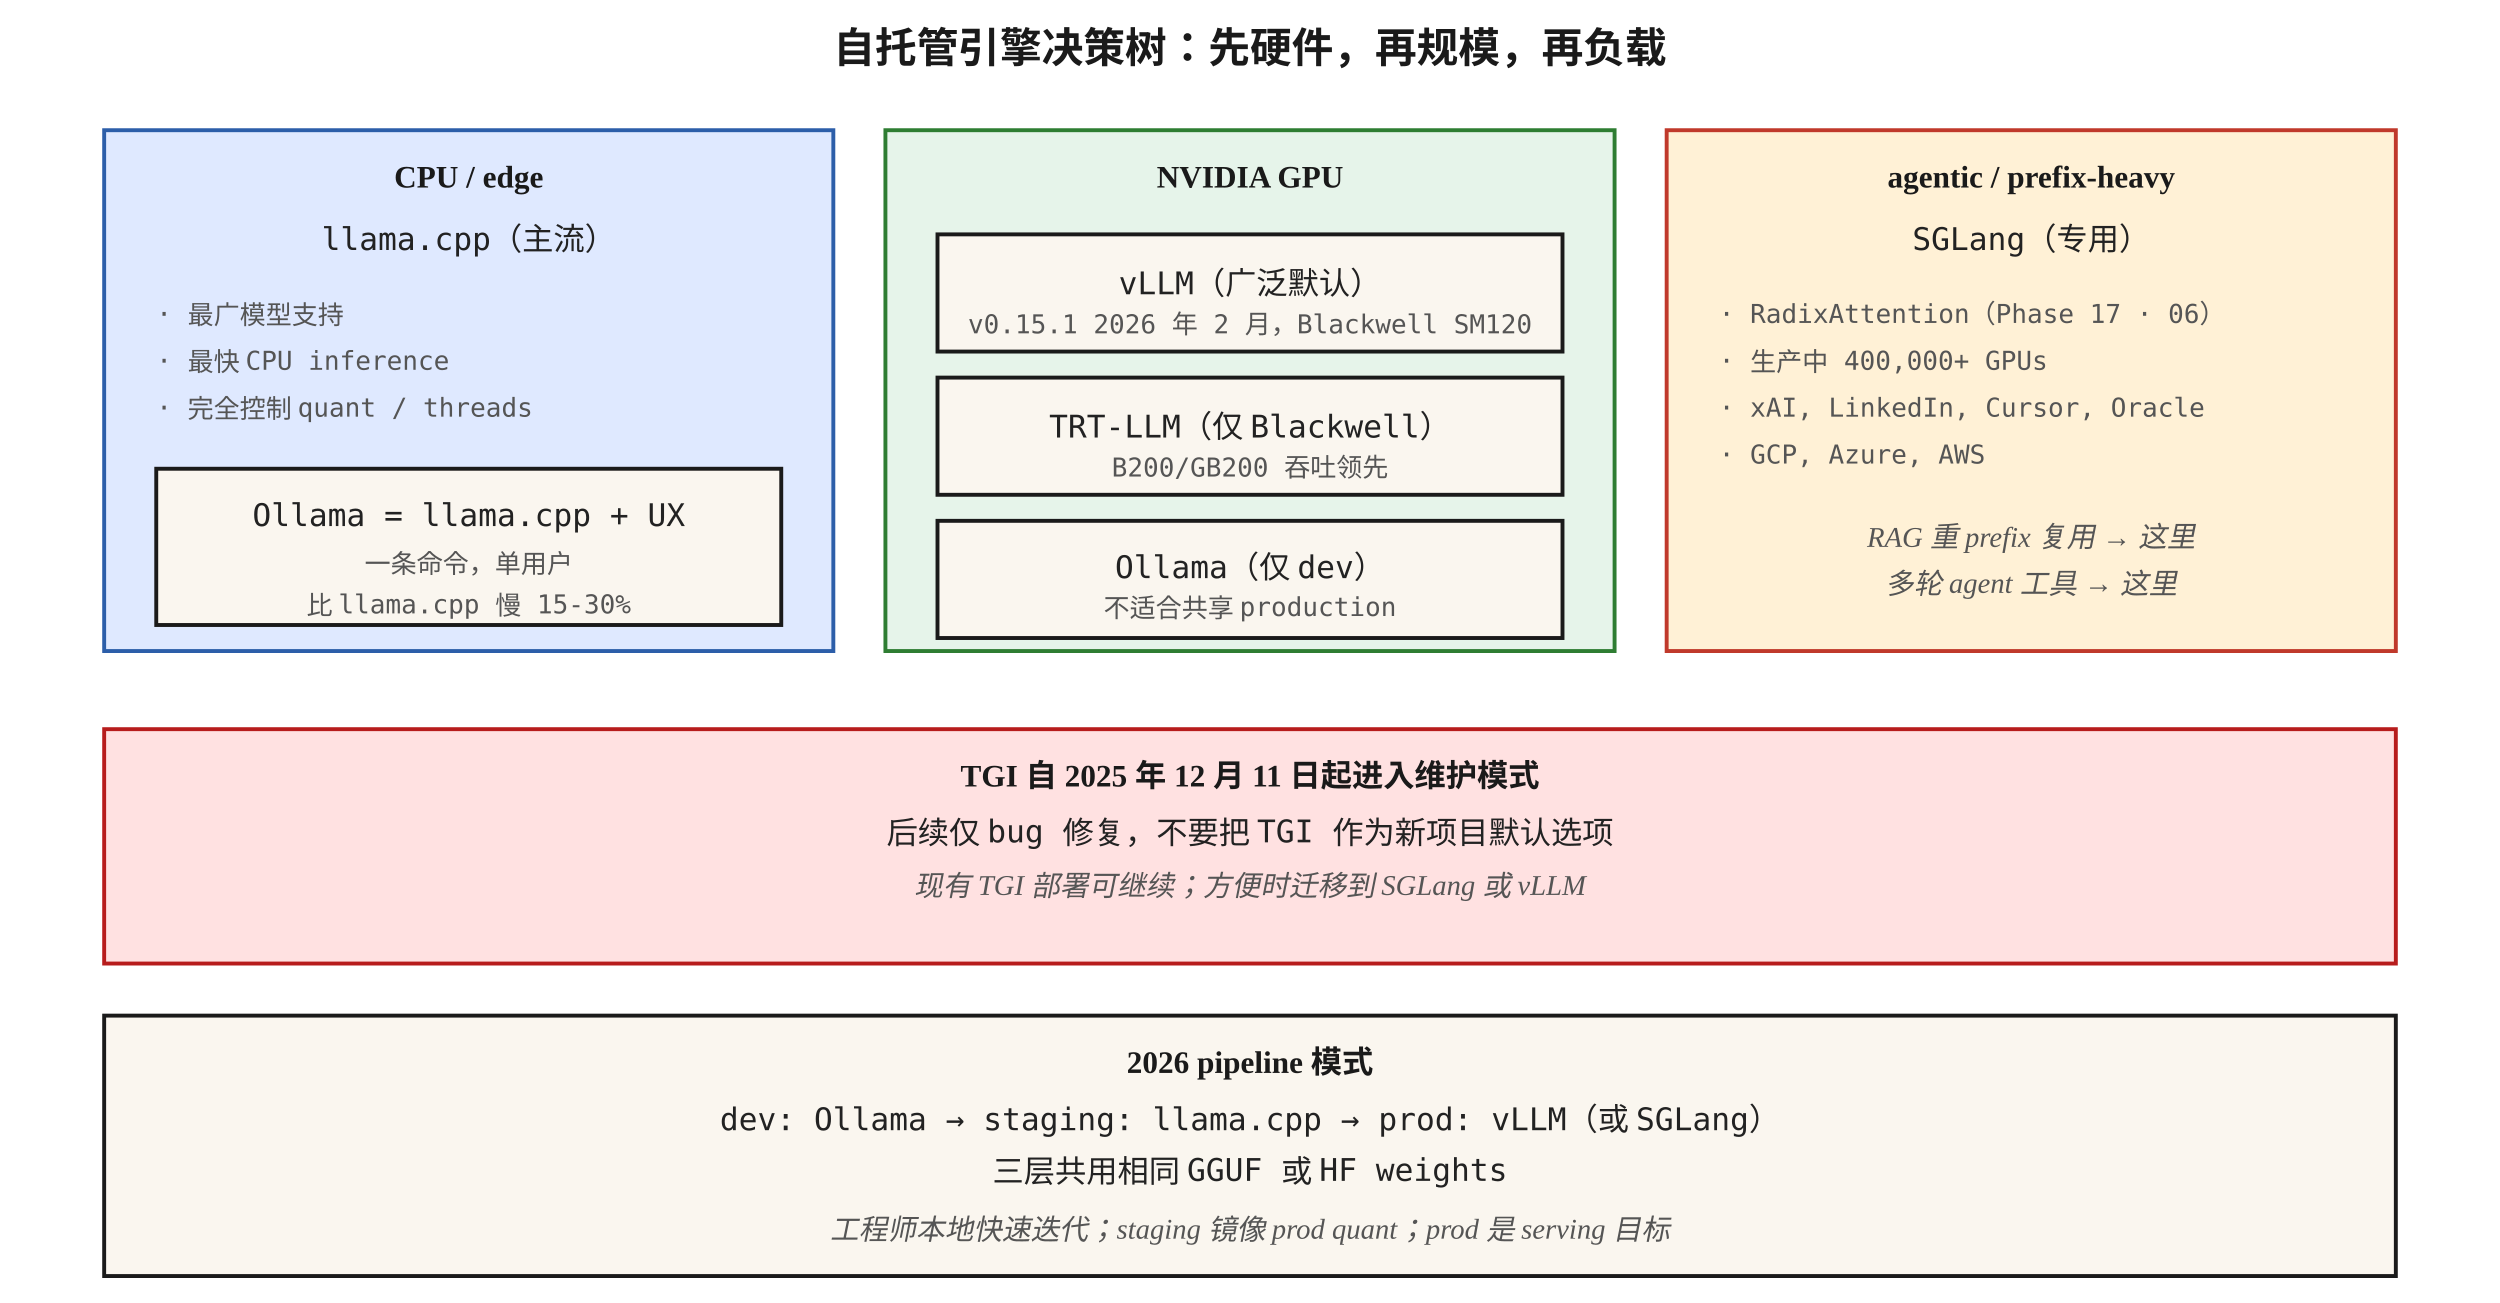
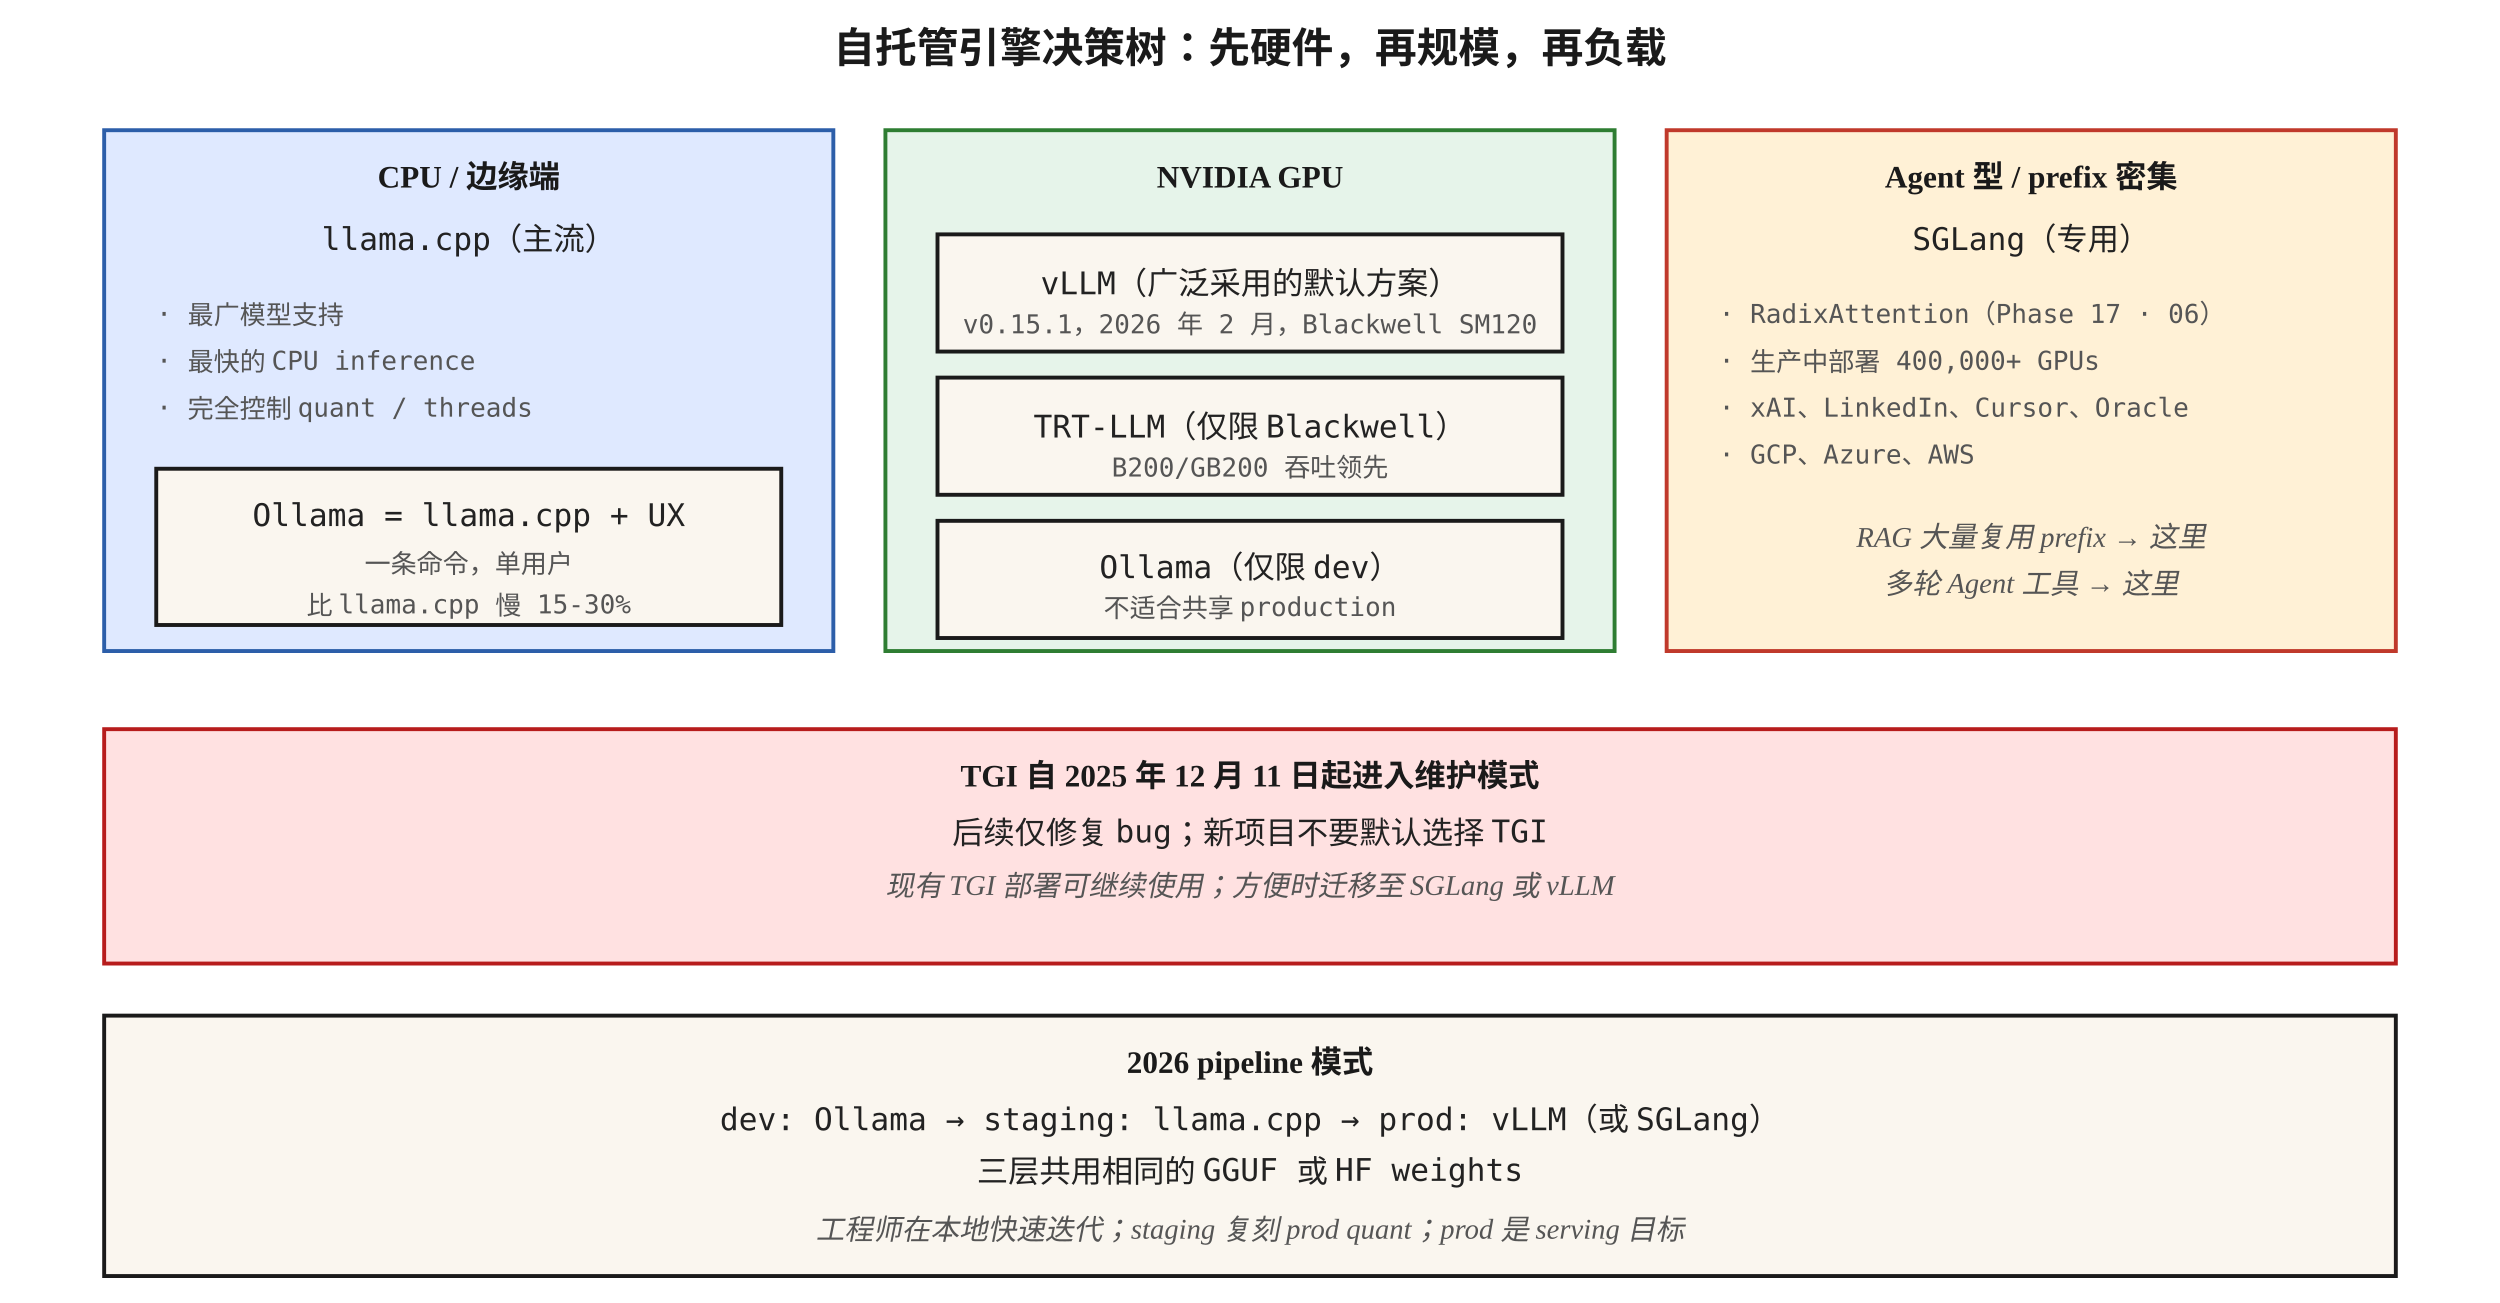
<svg xmlns="http://www.w3.org/2000/svg" viewBox="0 0 960 500" font-family="Georgia, 'Times New Roman', serif">
  <defs>
    <style>
      .box { fill: #faf6ef; stroke: #1a1a1a; stroke-width: 1.5; }
      .cpu { fill: #dfe9ff; stroke: #2c5ea9; stroke-width: 1.5; }
      .gpu { fill: #e6f4ea; stroke: #2e7d32; stroke-width: 1.5; }
      .agent { fill: #fff1d6; stroke: #c0392b; stroke-width: 1.5; }
      .maint { fill: #ffe1e1; stroke: #b71c1c; stroke-width: 1.5; }
      .title { font-size: 16px; font-weight: 700; fill: #1a1a1a; }
      .head { font-size: 12px; font-weight: 700; fill: #1a1a1a; }
      .step { font-size: 12px; font-family: 'Menlo', monospace; fill: #222; }
      .small { font-size: 10px; font-family: 'Menlo', monospace; fill: #555; }
      .caption { font-size: 11px; fill: #555; font-style: italic; }
    </style>
  </defs>
  <text x="480" y="24" text-anchor="middle" class="title">自托管引擎决策树：先硬件，再规模，再负载</text>
  <rect x="40" y="50" width="280" height="200" class="cpu" />
-   <text x="180" y="72" text-anchor="middle" class="head">CPU / edge</text>
+   <text x="180" y="72" text-anchor="middle" class="head">CPU / 边缘端</text>
  <text x="180" y="96" text-anchor="middle" class="step">llama.cpp（主流）</text>
  <text x="60" y="124" class="small">· 最广模型支持</text>
-   <text x="60" y="142" class="small">· 最快 CPU inference</text>
+   <text x="60" y="142" class="small">· 最快的 CPU inference</text>
  <text x="60" y="160" class="small">· 完全控制 quant / threads</text>
  <rect x="60" y="180" width="240" height="60" class="box" />
  <text x="180" y="202" text-anchor="middle" class="step">Ollama = llama.cpp + UX</text>
  <text x="180" y="220" text-anchor="middle" class="small">一条命令，单用户</text>
  <text x="180" y="236" text-anchor="middle" class="small">比 llama.cpp 慢 15-30%</text>
  <rect x="340" y="50" width="280" height="200" class="gpu" />
  <text x="480" y="72" text-anchor="middle" class="head">NVIDIA GPU</text>
  <rect x="360" y="90" width="240" height="45" class="box" />
-   <text x="480" y="113" text-anchor="middle" class="step">vLLM（广泛默认）</text>
-   <text x="480" y="128" text-anchor="middle" class="small">v0.15.1 2026 年 2 月，Blackwell SM120</text>
+   <text x="480" y="113" text-anchor="middle" class="step">vLLM（广泛采用的默认方案）</text>
+   <text x="480" y="128" text-anchor="middle" class="small">v0.15.1，2026 年 2 月，Blackwell SM120</text>
  <rect x="360" y="145" width="240" height="45" class="box" />
-   <text x="480" y="168" text-anchor="middle" class="step">TRT-LLM（仅 Blackwell）</text>
+   <text x="480" y="168" text-anchor="middle" class="step">TRT-LLM（仅限 Blackwell）</text>
  <text x="480" y="183" text-anchor="middle" class="small">B200/GB200 吞吐领先</text>
  <rect x="360" y="200" width="240" height="45" class="box" />
-   <text x="480" y="222" text-anchor="middle" class="step">Ollama（仅 dev）</text>
+   <text x="480" y="222" text-anchor="middle" class="step">Ollama（仅限 dev）</text>
  <text x="480" y="237" text-anchor="middle" class="small">不适合共享 production</text>
  <rect x="640" y="50" width="280" height="200" class="agent" />
-   <text x="780" y="72" text-anchor="middle" class="head">agentic / prefix-heavy</text>
+   <text x="780" y="72" text-anchor="middle" class="head">Agent 型 / prefix 密集</text>
  <text x="780" y="96" text-anchor="middle" class="step">SGLang（专用）</text>
  <text x="660" y="124" class="small">· RadixAttention（Phase 17 · 06）</text>
-   <text x="660" y="142" class="small">· 生产中 400,000+ GPUs</text>
-   <text x="660" y="160" class="small">· xAI, LinkedIn, Cursor, Oracle</text>
-   <text x="660" y="178" class="small">· GCP, Azure, AWS</text>
-   <text x="780" y="210" text-anchor="middle" class="caption">RAG 重 prefix 复用 → 这里</text>
-   <text x="780" y="228" text-anchor="middle" class="caption">多轮 agent 工具 → 这里</text>
+   <text x="660" y="142" class="small">· 生产中部署 400,000+ GPUs</text>
+   <text x="660" y="160" class="small">· xAI、LinkedIn、Cursor、Oracle</text>
+   <text x="660" y="178" class="small">· GCP、Azure、AWS</text>
+   <text x="780" y="210" text-anchor="middle" class="caption">RAG 大量复用 prefix → 这里</text>
+   <text x="780" y="228" text-anchor="middle" class="caption">多轮 Agent 工具 → 这里</text>
  <rect x="40" y="280" width="880" height="90" class="maint" />
  <text x="480" y="302" text-anchor="middle" class="head">TGI 自 2025 年 12 月 11 日起进入维护模式</text>
-   <text x="480" y="324" text-anchor="middle" class="step">后续仅 bug 修复，不要把 TGI 作为新项目默认选项</text>
-   <text x="480" y="344" text-anchor="middle" class="caption">现有 TGI 部署可继续；方便时迁移到 SGLang 或 vLLM</text>
+   <text x="480" y="324" text-anchor="middle" class="step">后续仅修复 bug；新项目不要默认选择 TGI</text>
+   <text x="480" y="344" text-anchor="middle" class="caption">现有 TGI 部署可继续使用；方便时迁移至 SGLang 或 vLLM</text>
  <rect x="40" y="390" width="880" height="100" class="box" />
  <text x="480" y="412" text-anchor="middle" class="head">2026 pipeline 模式</text>
  <text x="480" y="434" text-anchor="middle" class="step">dev: Ollama   →   staging: llama.cpp   →   prod: vLLM（或 SGLang）</text>
-   <text x="480" y="454" text-anchor="middle" class="step">三层共用相同 GGUF 或 HF weights</text>
-   <text x="480" y="476" text-anchor="middle" class="caption">工程师本地快速迭代；staging 镜像 prod quant；prod 是 serving 目标</text>
+   <text x="480" y="454" text-anchor="middle" class="step">三层共用相同的 GGUF 或 HF weights</text>
+   <text x="480" y="476" text-anchor="middle" class="caption">工程师在本地快速迭代；staging 复刻 prod quant；prod 是 serving 目标</text>
</svg>
